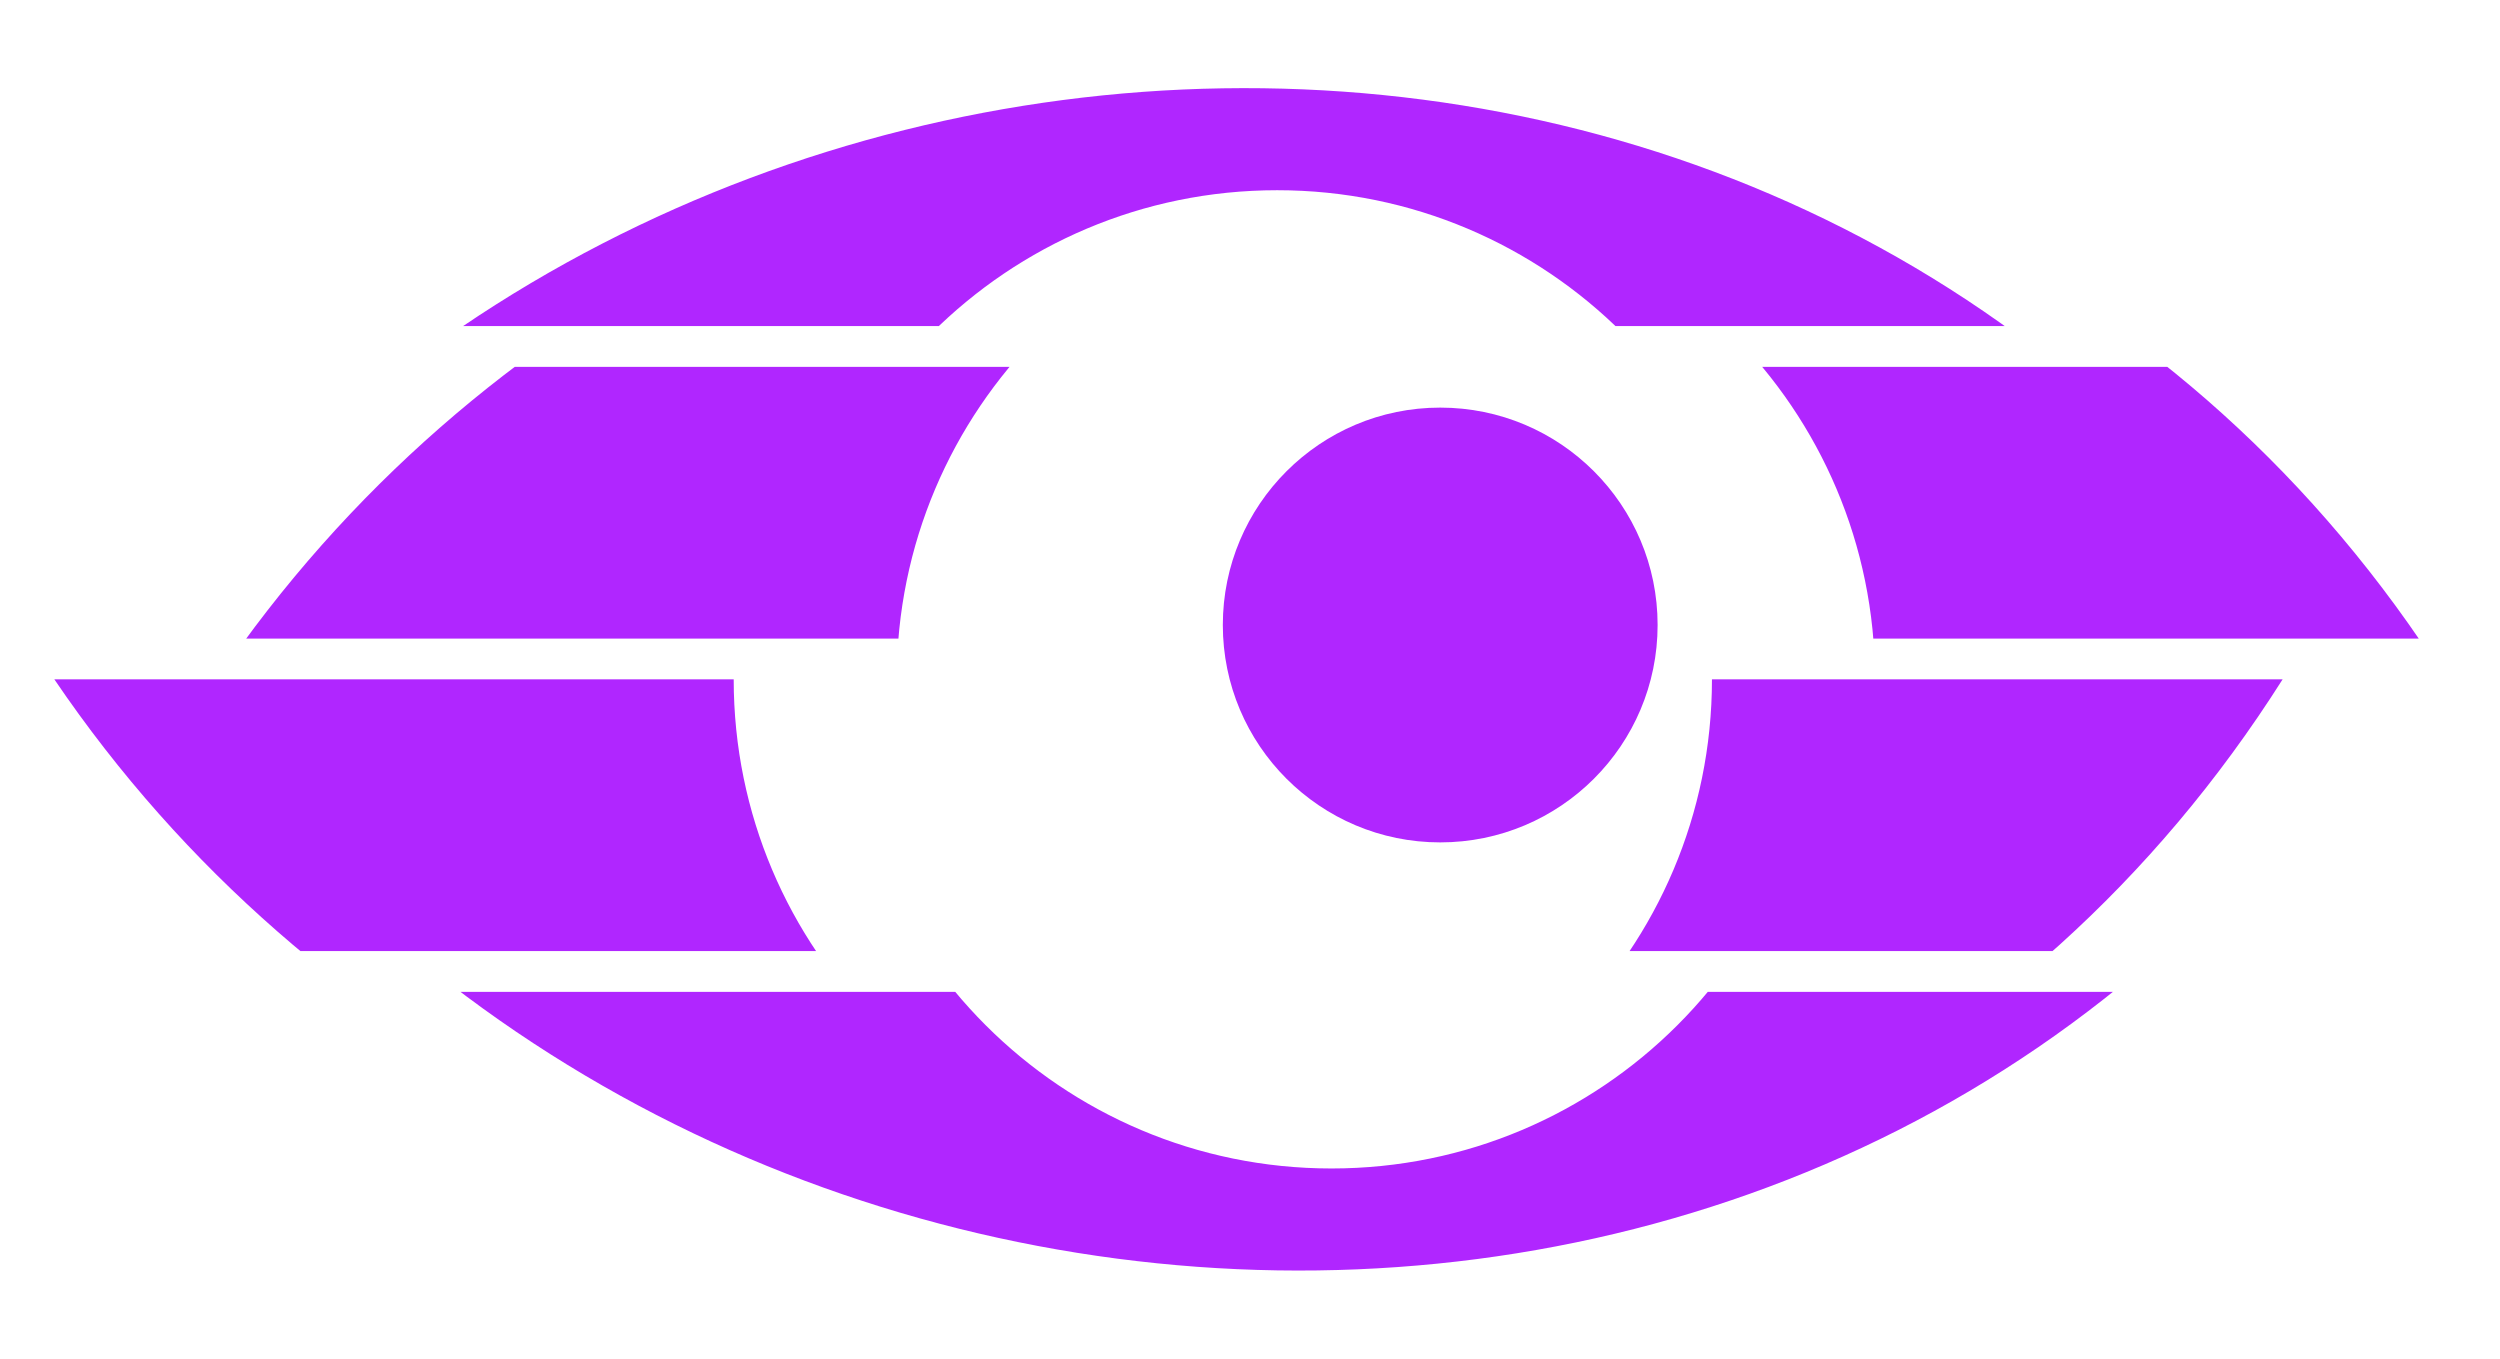
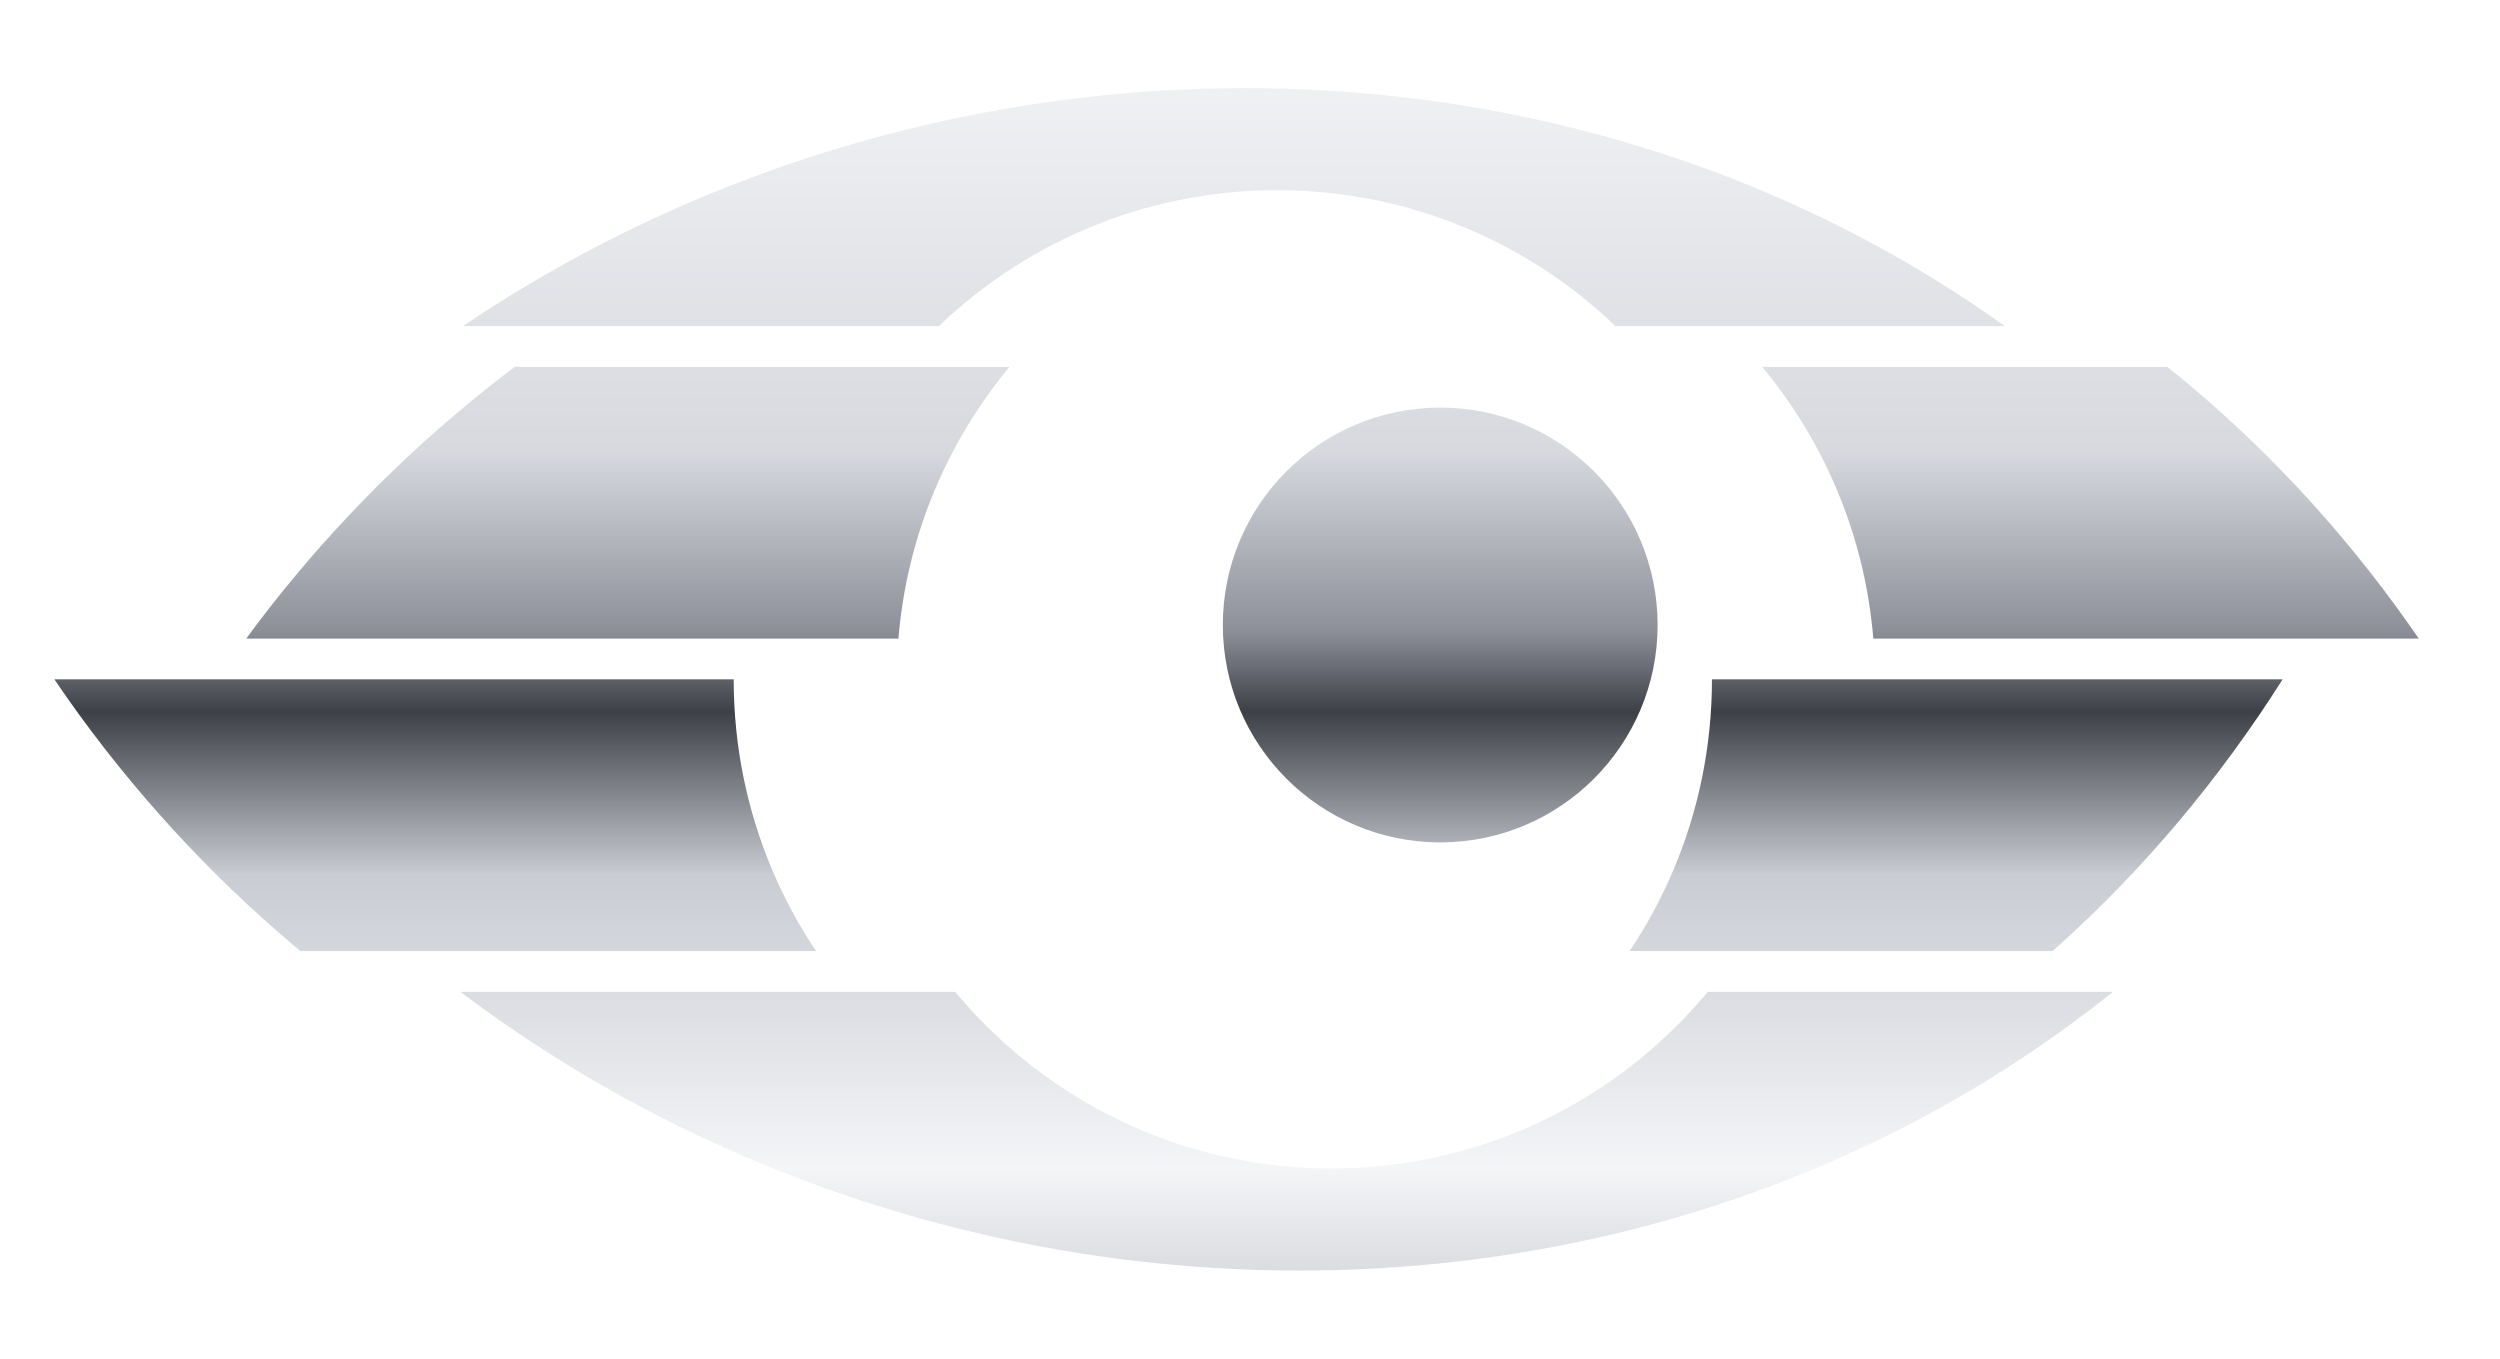
<svg xmlns="http://www.w3.org/2000/svg" viewBox="8 50 184 100" width="184" height="100">
-   <g fill="#b026ff">
+   <defs>
+     <linearGradient id="chr" x1="0" y1="40" x2="0" y2="160" gradientUnits="userSpaceOnUse">
+       <stop offset="0" stop-color="#ffffff" />
+       <stop offset="0.36" stop-color="#d7d9df" />
+       <stop offset="0.47" stop-color="#8d9099" />
+       <stop offset="0.52" stop-color="#3e4047" />
+       <stop offset="0.62" stop-color="#c9ccd3" />
+       <stop offset="0.8" stop-color="#f4f5f7" />
+       <stop offset="1" stop-color="#a3a6ae" />
+     </linearGradient>
+   </defs>
+   <g fill="url(#chr)">
    <defs>
      <g id="seye">
        <path fill-rule="evenodd" d="M24 100 C 62 44, 150 40, 188 100 C 150 160, 62 156, 24 100 Z M 110 100 m -36 0 a 36 36 0 1 0 72 0 a 36 36 0 1 0 -72 0 Z" />
      </g>
      <clipPath id="sb0">
        <rect x="-40" y="54" width="280" height="20" />
      </clipPath>
      <clipPath id="sb1">
        <rect x="-40" y="77" width="280" height="20" />
      </clipPath>
      <clipPath id="sb2">
        <rect x="-40" y="100" width="280" height="20" />
      </clipPath>
      <clipPath id="sb3">
        <rect x="-40" y="123" width="280" height="23" />
      </clipPath>
    </defs>
    <g clip-path="url(#sb0)">
      <use href="#seye" transform="translate(-8 0)" />
    </g>
    <g clip-path="url(#sb1)">
      <use href="#seye" transform="translate(0 0)" />
    </g>
    <g clip-path="url(#sb2)">
      <use href="#seye" transform="translate(-12 0)" />
    </g>
    <g clip-path="url(#sb3)">
      <use href="#seye" transform="translate(-4 0)" />
    </g>
    <circle cx="114" cy="96" r="16" />
  </g>
</svg>
